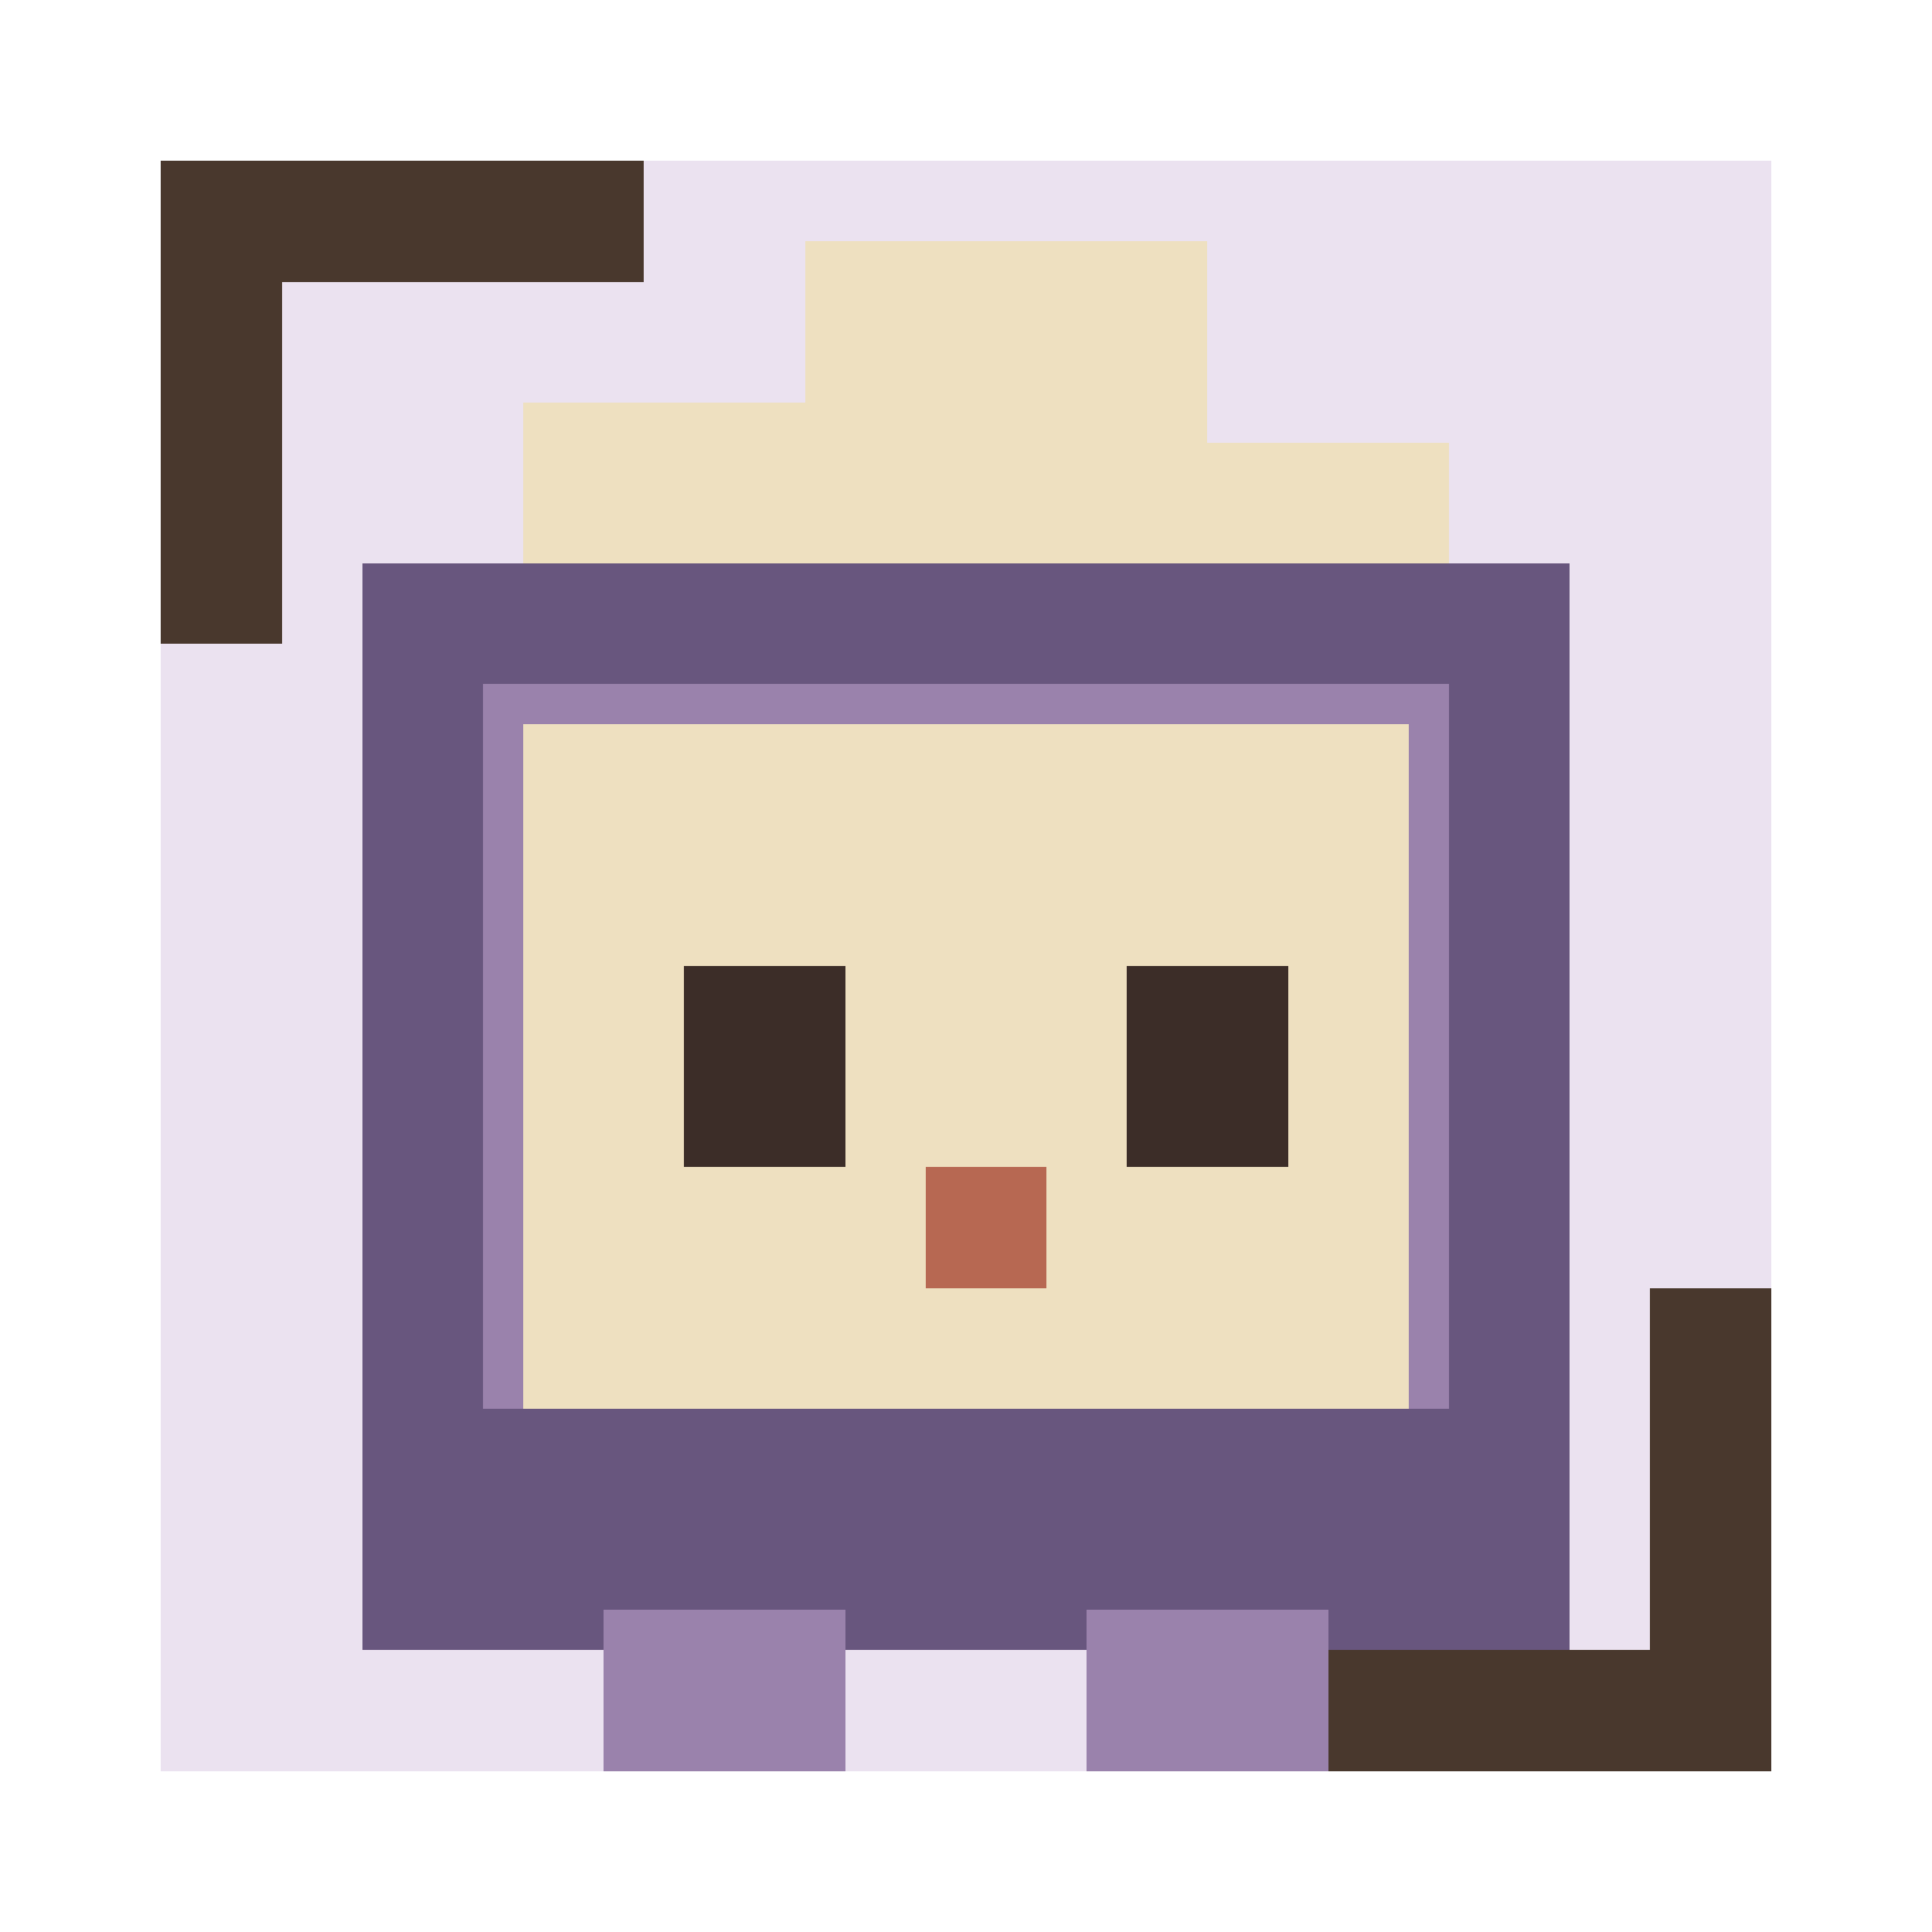
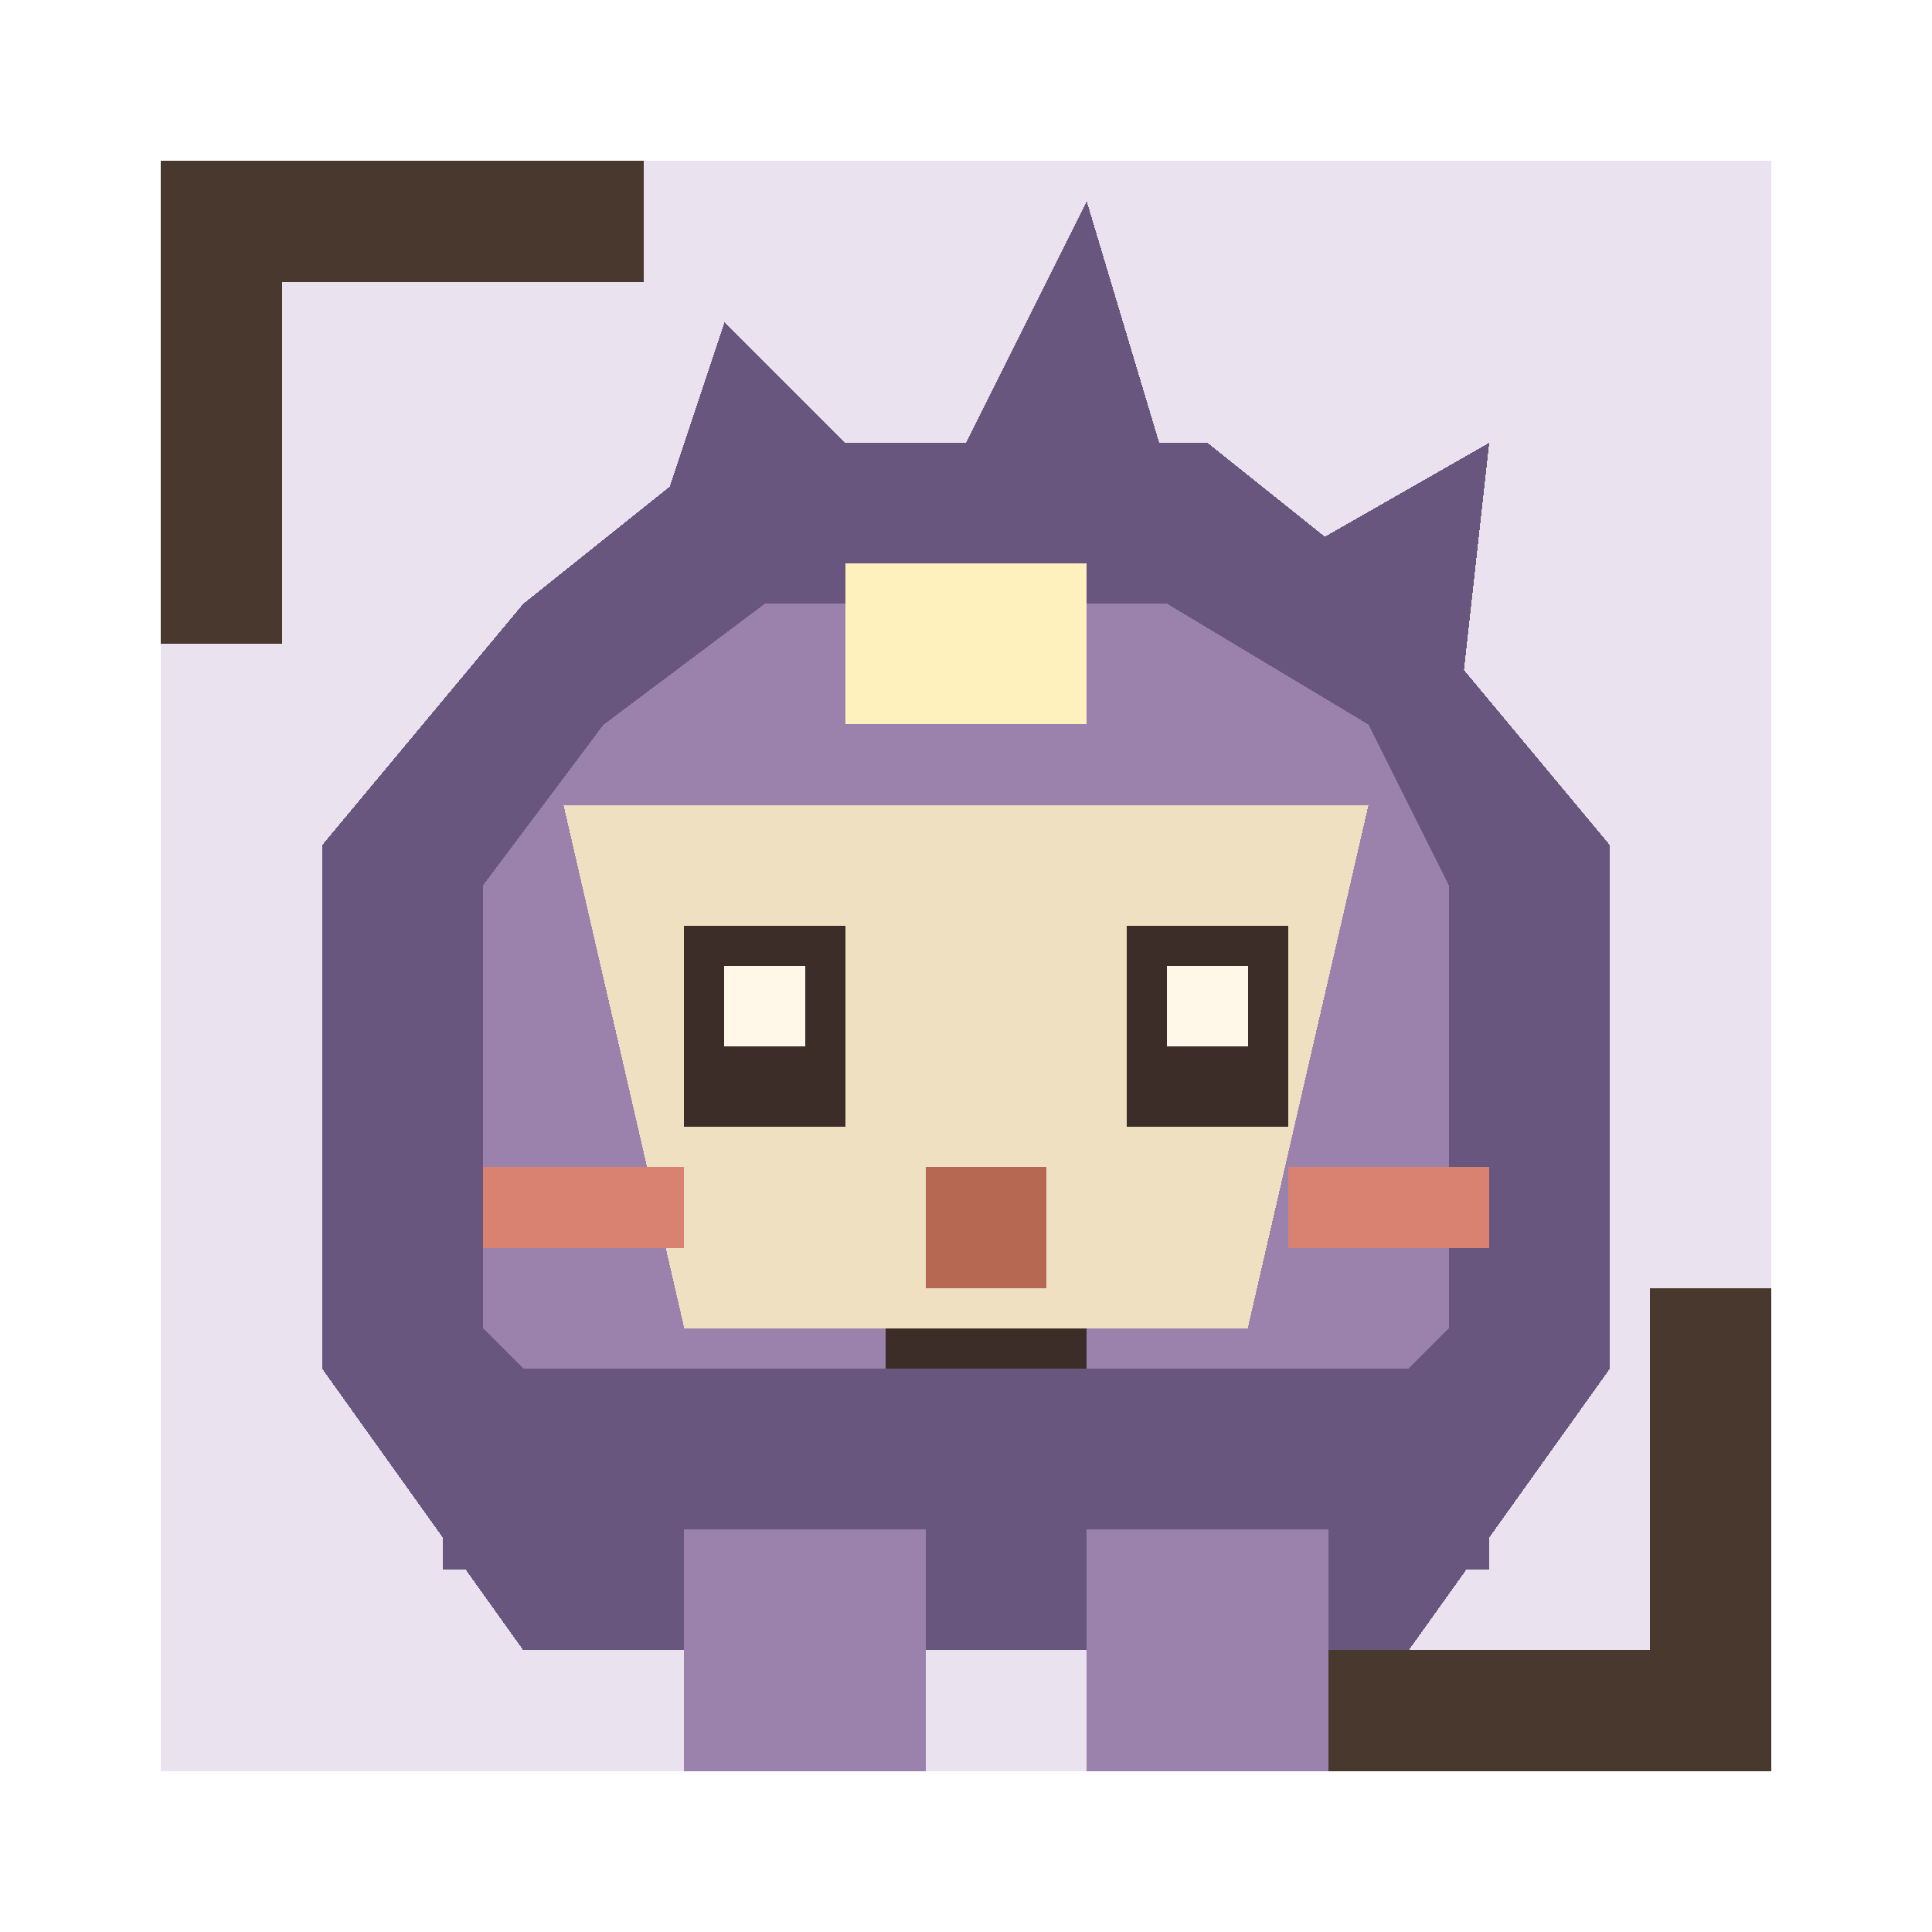
<svg xmlns="http://www.w3.org/2000/svg" viewBox="0 0 48 48" width="48" height="48" role="img" aria-label="숲 친구 16" shape-rendering="crispEdges">
  <rect x="4" y="4" width="40" height="40" fill="#e5daec" opacity=".78" />
  <rect x="4" y="4" width="12" height="3" fill="#49382d" />
  <rect x="4" y="7" width="3" height="9" fill="#49382d" />
  <rect x="32" y="41" width="12" height="3" fill="#49382d" />
  <rect x="41" y="32" width="3" height="9" fill="#49382d" />
  <g>
-     <rect x="13" y="10" width="8" height="7" fill="#eee0c0" />
-     <rect x="20" y="6" width="10" height="10" fill="#eee0c0" />
-     <rect x="29" y="11" width="7" height="7" fill="#eee0c0" />
-     <rect x="9" y="14" width="30" height="27" fill="#68567e" />
-     <rect x="12" y="17" width="24" height="21" fill="#9a82ac" />
-     <rect x="13" y="18" width="22" height="17" fill="#eee0c0" />
-     <rect x="17" y="24" width="4" height="5" fill="#3c2d28" />
-     <rect x="28" y="24" width="4" height="5" fill="#3c2d28" />
+     <polygon points="15,17 18,8 23,13 27,5 30,15 37,11 36,20" fill="#68567e" />
+     <polygon points="13,15 18,11 30,11 35,15 40,21 40,34 35,41 13,41 8,34 8,21" fill="#68567e" />
+     <polygon points="15,18 19,15 29,15 34,18 36,22 36,33 32,37 16,37 12,33 12,22" fill="#9a82ac" />
+     <polygon points="14,20 34,20 31,33 17,33" fill="#eee0c0" />
+     <rect x="17" y="23" width="4" height="5" fill="#3c2d28" />
+     <rect x="28" y="23" width="4" height="5" fill="#3c2d28" />
+     <rect x="18" y="24" width="2" height="2" fill="#fff8e8" />
+     <rect x="29" y="24" width="2" height="2" fill="#fff8e8" />
+     <rect x="12" y="29" width="5" height="2" fill="#d98272" />
+     <rect x="32" y="29" width="5" height="2" fill="#d98272" />
    <rect x="23" y="29" width="3" height="3" fill="#b76852" />
-     <rect x="11" y="35" width="26" height="5" fill="#68567e" />
-     <rect x="15" y="40" width="6" height="4" fill="#9a82ac" />
-     <rect x="27" y="40" width="6" height="4" fill="#9a82ac" />
+     <rect x="22" y="33" width="5" height="2" fill="#3c2d28" />
+     <rect x="11" y="34" width="26" height="5" fill="#68567e" />
+     <rect x="17" y="38" width="6" height="6" fill="#9a82ac" />
+     <rect x="27" y="38" width="6" height="6" fill="#9a82ac" />
+     <rect x="21" y="14" width="6" height="4" fill="#fff1bd" />
  </g>
</svg>
